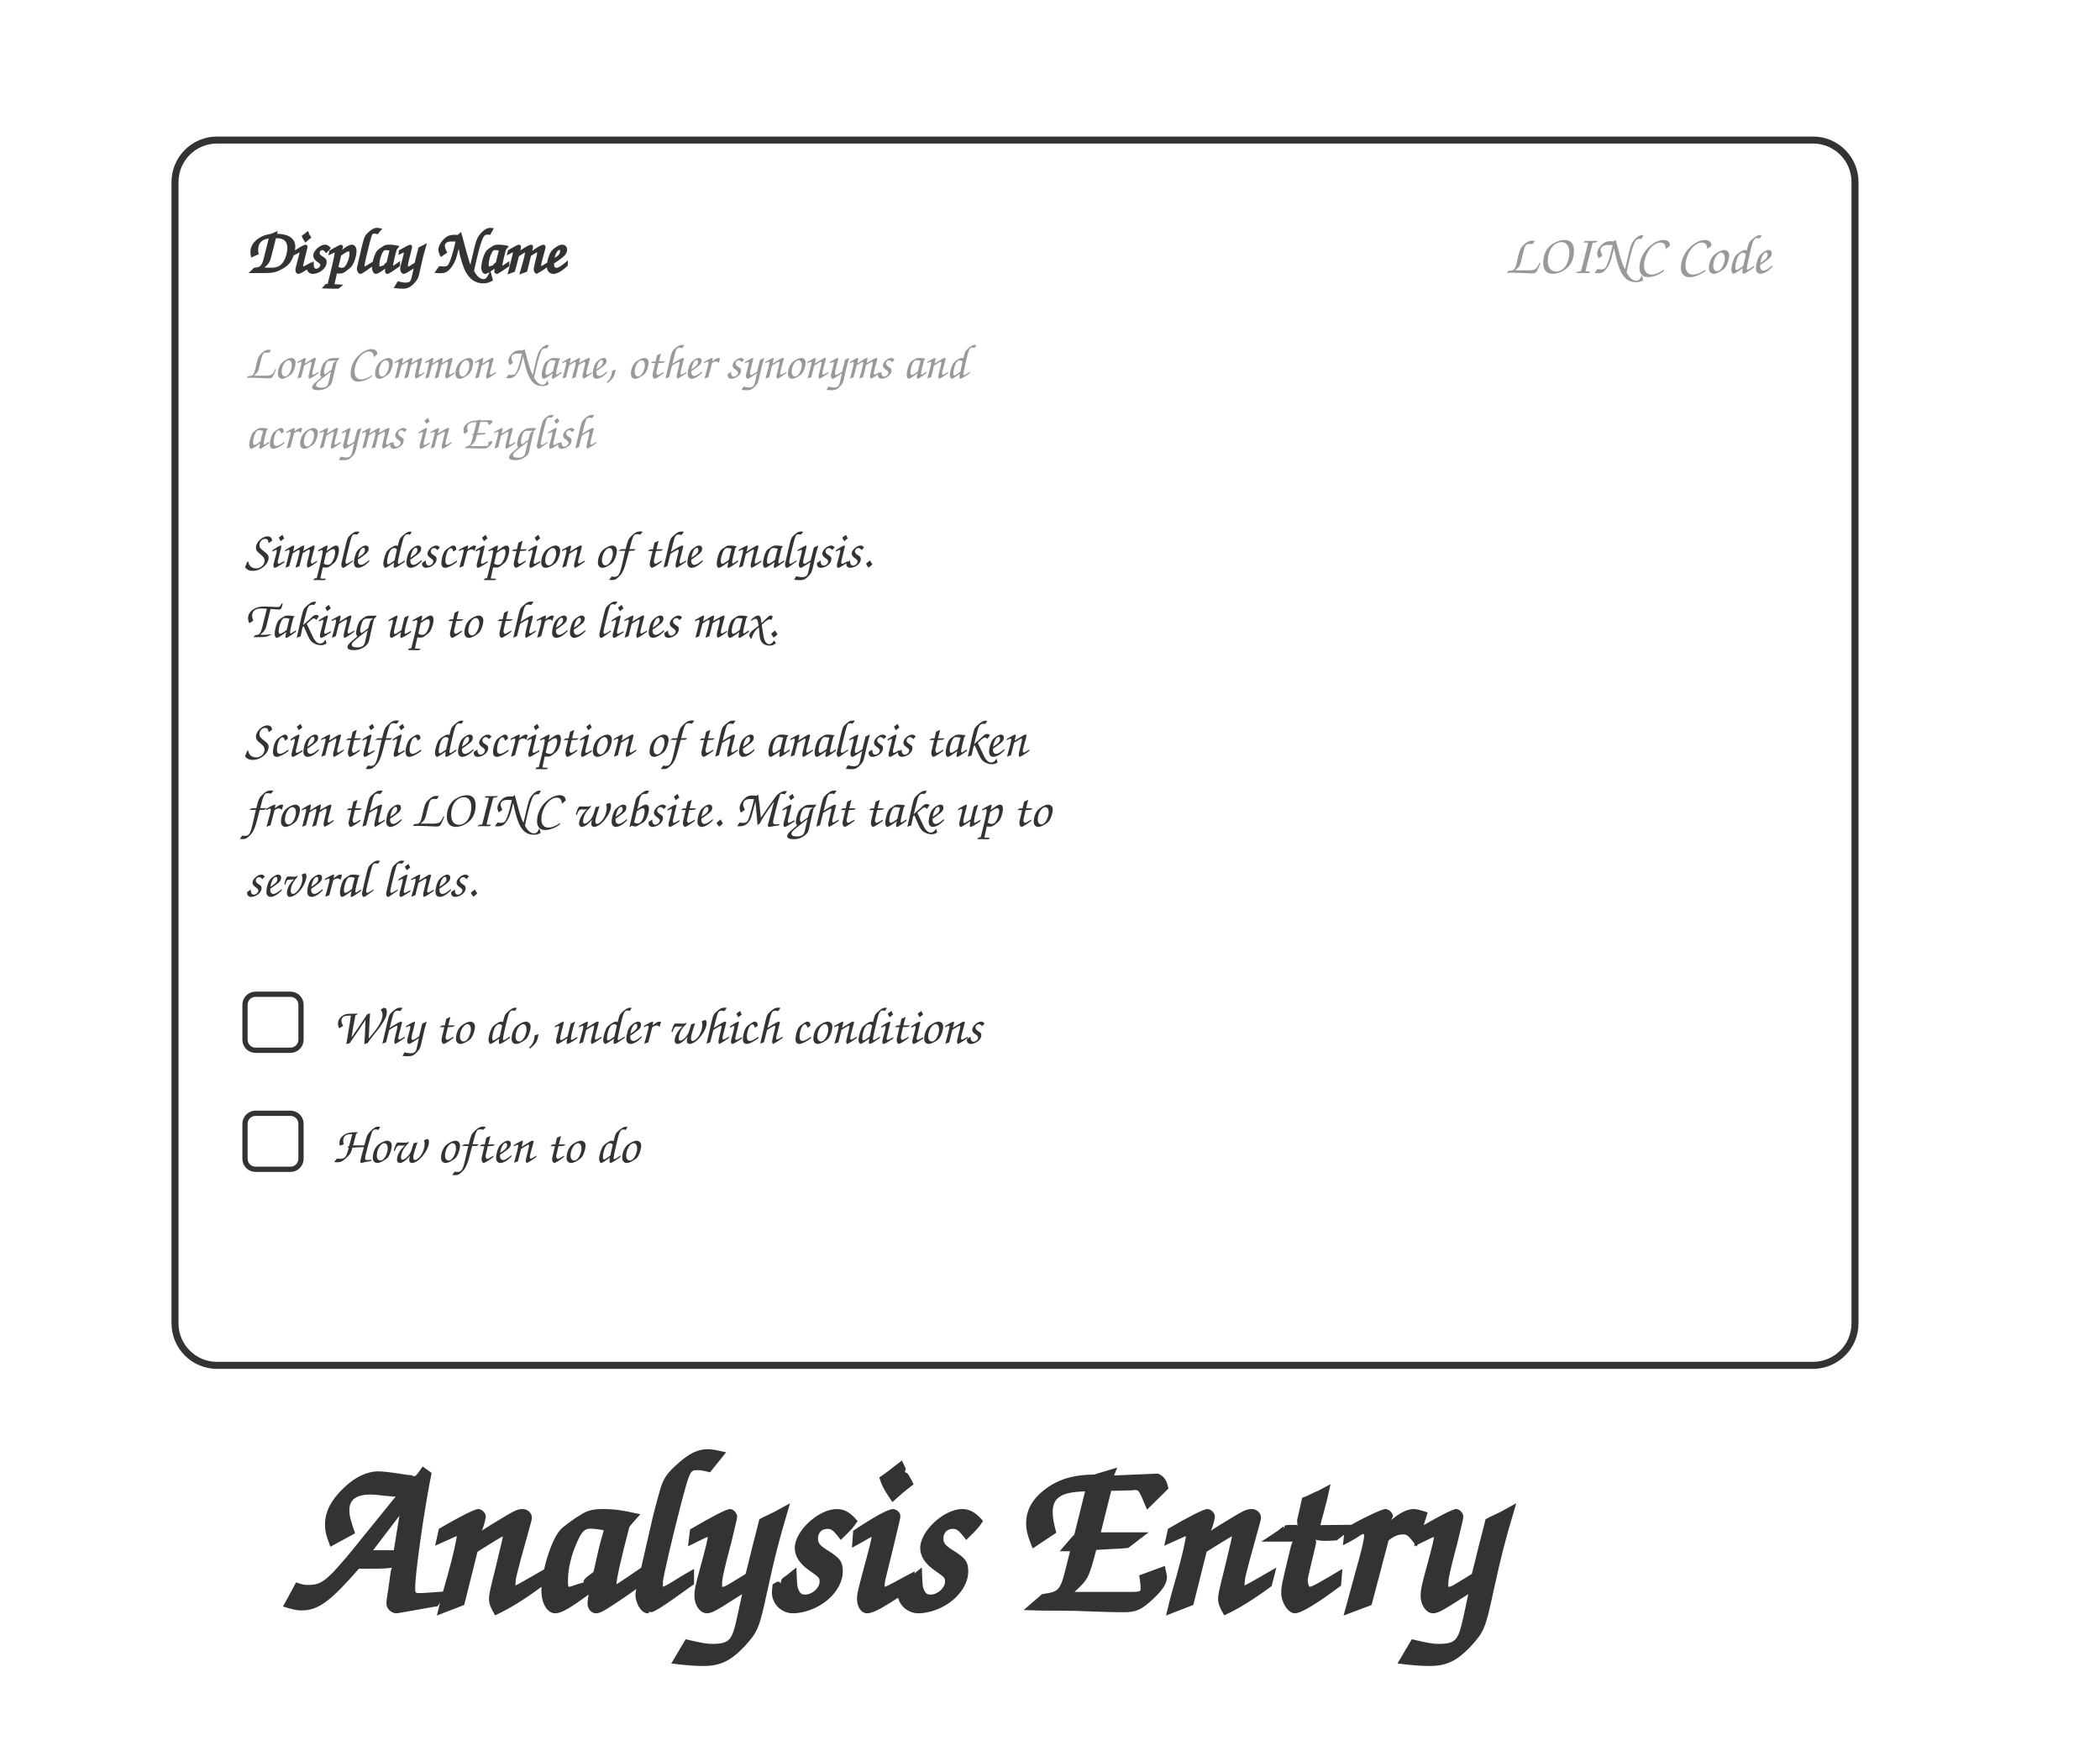
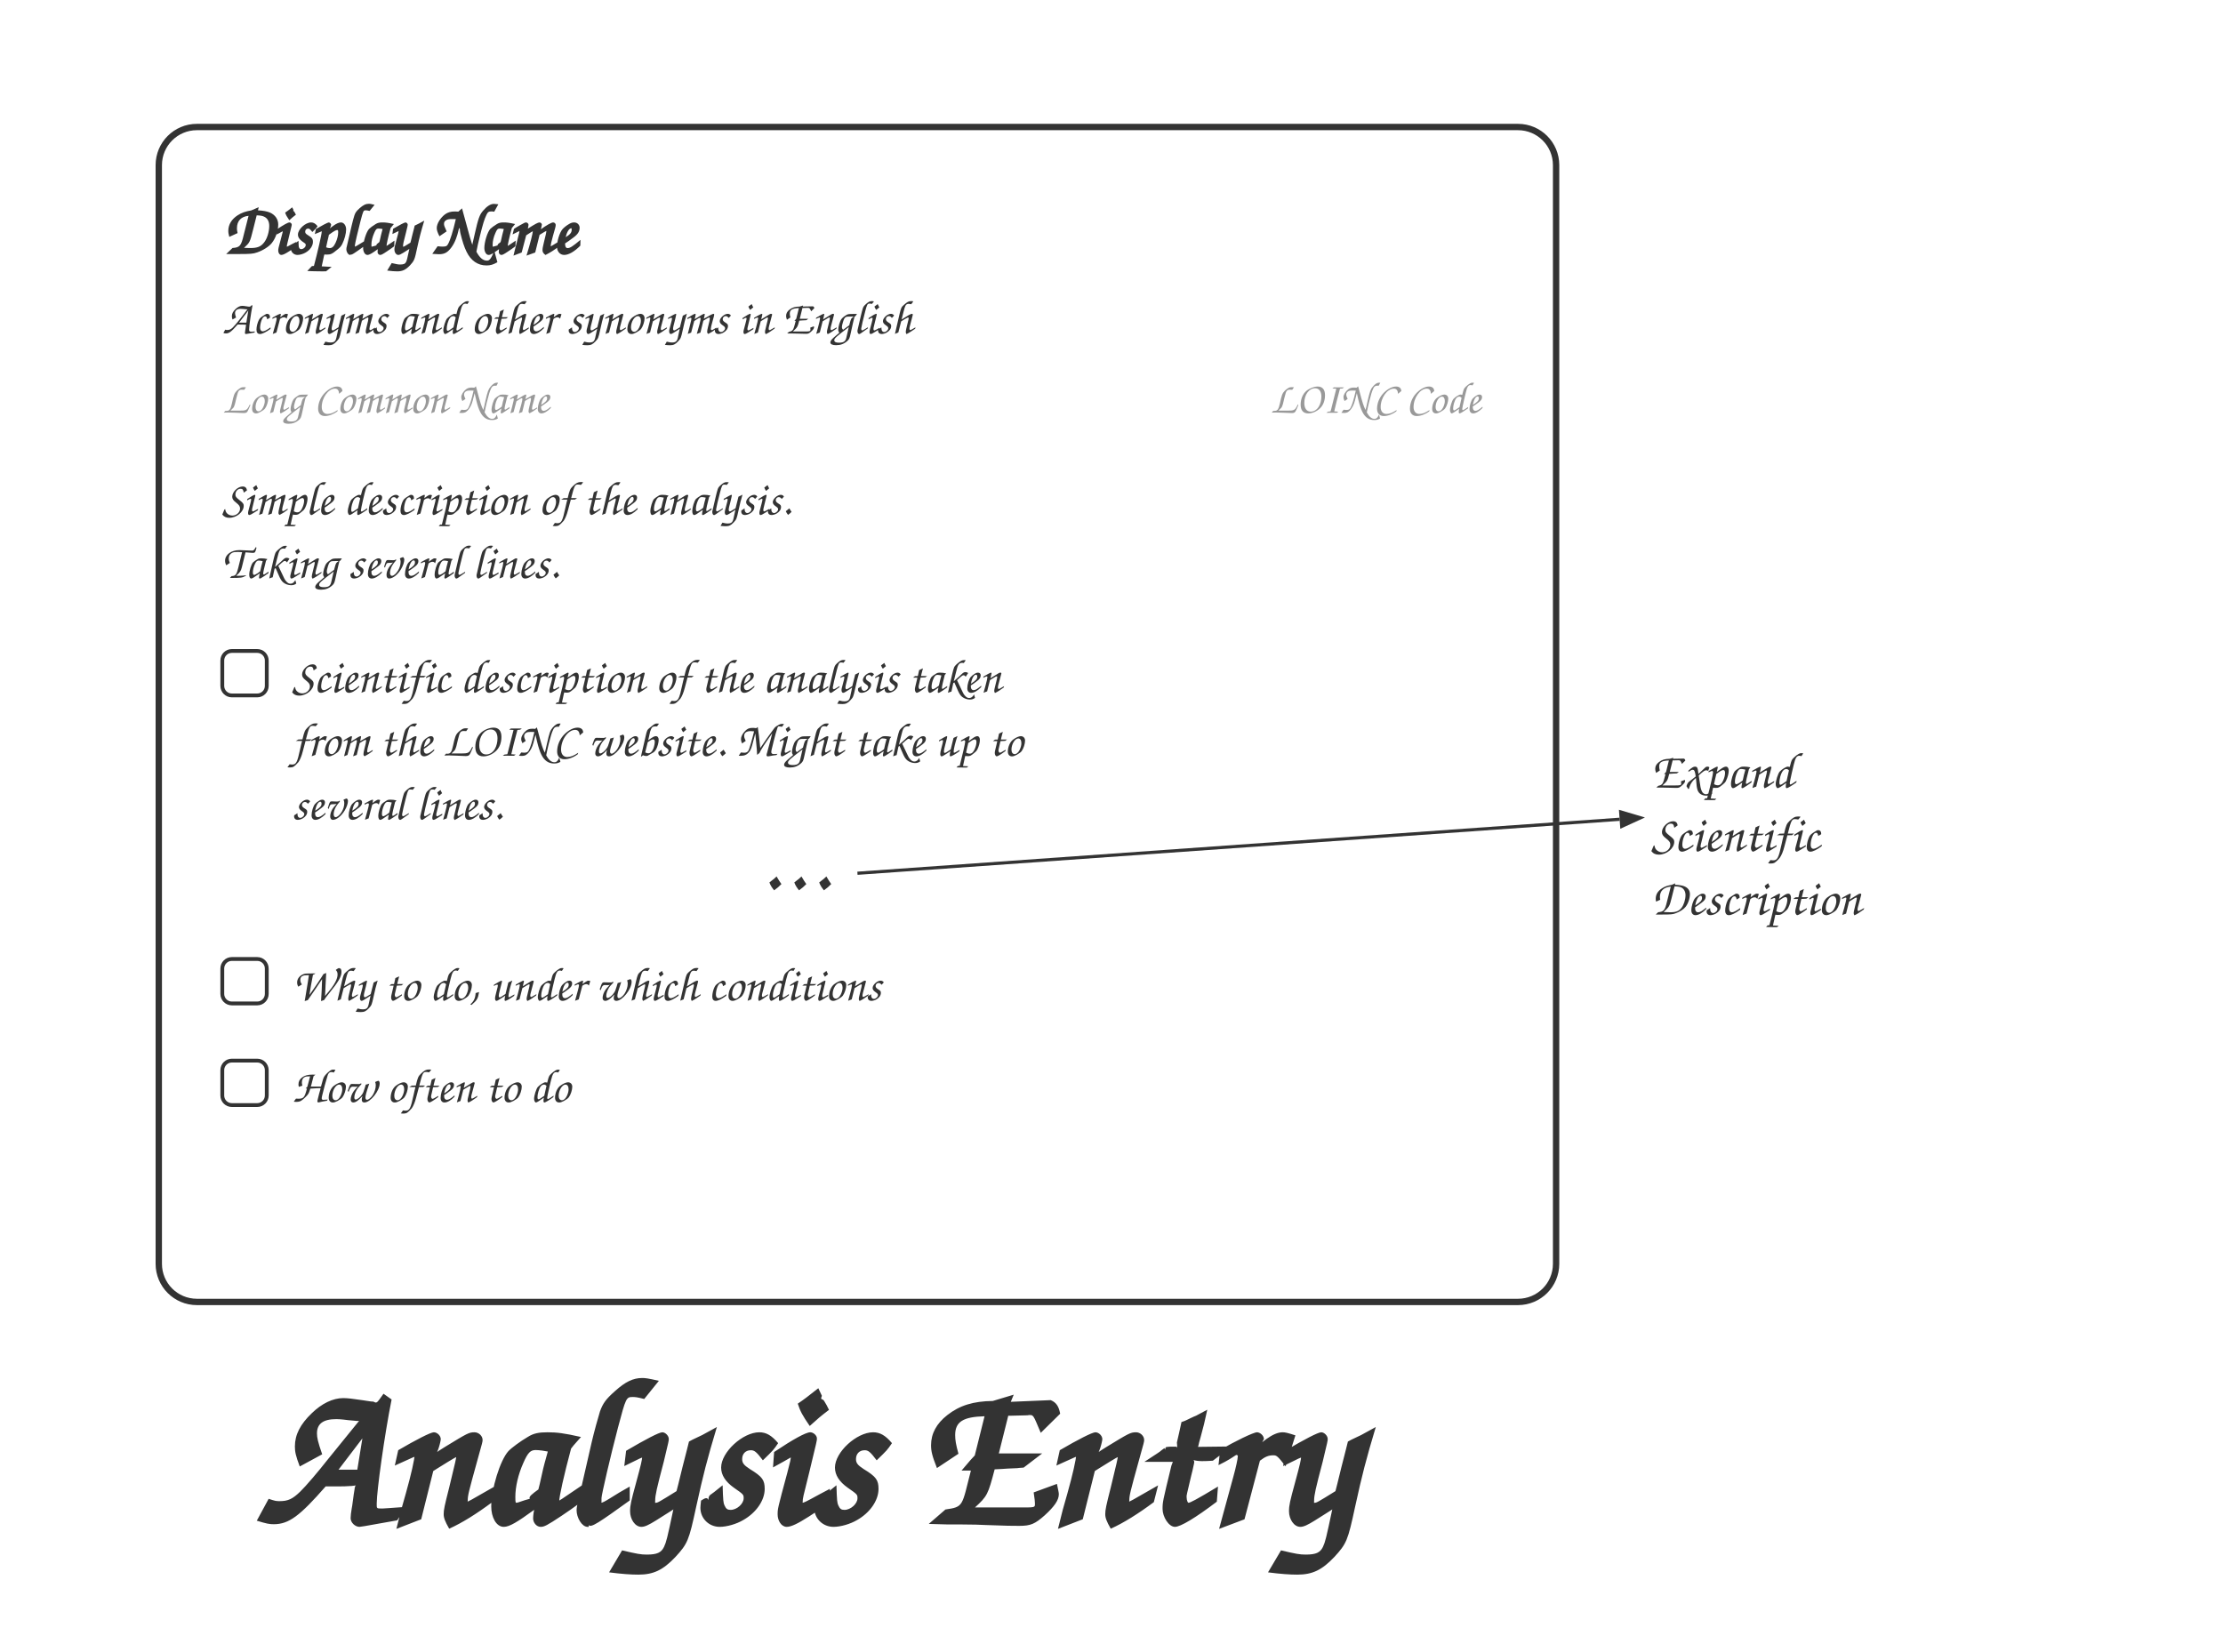
- <svg xmlns="http://www.w3.org/2000/svg" viewBox="0 0 600 500" width="600" height="500" font-family="'Segoe Print', 'Comic Sans MS', cursive">
-   <rect x="50" y="40" width="480" height="350" rx="12" fill="none" stroke="#333" stroke-width="2" />
-   <text x="70" y="78" font-size="18" fill="#333" font-weight="bold" font-style="italic">Display Name</text>
-   <text x="430" y="78" font-size="16" fill="#999" font-style="italic">LOINC Code</text>
-   <text x="70" y="108" font-size="14" fill="#999" font-style="italic">Long Common Name, other synonyms and</text>
-   <text x="70" y="128" font-size="14" fill="#999" font-style="italic">acronyms in English</text>
+ <svg xmlns="http://www.w3.org/2000/svg" viewBox="0 0 700 520" width="700" height="520" font-family="'Segoe Print', 'Comic Sans MS', cursive">
+   <rect x="50" y="40" width="440" height="370" rx="12" fill="none" stroke="#333" stroke-width="2" />
+   <text x="70" y="80" font-size="22" fill="#333" font-weight="bold" font-style="italic">Display Name</text>
+   <text x="70" y="105" font-size="15" fill="#333" font-style="italic">Acronyms and other synonyms in English</text>
+   <text x="70" y="130" font-size="14" fill="#999" font-style="italic">Long Common Name</text>
+   <text x="400" y="130" font-size="14" fill="#999" font-style="italic">LOINC Code</text>
  <text x="70" y="162" font-size="15" fill="#333" font-style="italic">Simple description of the analysis.</text>
-   <text x="70" y="182" font-size="15" fill="#333" font-style="italic">Taking up to three lines max.</text>
-   <text x="70" y="216" font-size="15" fill="#333" font-style="italic">Scientific description of the analysis taken</text>
-   <text x="70" y="236" font-size="15" fill="#333" font-style="italic">from the LOINC website. Might take up to</text>
-   <text x="70" y="256" font-size="15" fill="#333" font-style="italic">several lines.</text>
-   <rect x="70" y="284" width="16" height="16" rx="3" fill="none" stroke="#333" stroke-width="1.5" />
-   <text x="95" y="298" font-size="15" fill="#333" font-style="italic">Why to do, under which conditions</text>
-   <rect x="70" y="318" width="16" height="16" rx="3" fill="none" stroke="#333" stroke-width="1.5" />
-   <text x="95" y="332" font-size="15" fill="#333" font-style="italic">How often to do</text>
-   <text x="80" y="460" font-size="64" fill="#333" font-weight="bold">Analysis Entry</text>
+   <text x="70" y="182" font-size="15" fill="#333" font-style="italic">Taking several lines.</text>
+   <rect x="70" y="205" width="14" height="14" rx="3" fill="none" stroke="#333" stroke-width="1.2" />
+   <text x="92" y="218" font-size="15" fill="#333" font-style="italic">Scientific description of the analysis taken</text>
+   <text x="92" y="238" font-size="15" fill="#333" font-style="italic">from the LOINC website. Might take up to</text>
+   <text x="92" y="258" font-size="15" fill="#333" font-style="italic">several lines.</text>
+   <text x="240" y="280" font-size="22" fill="#333" font-weight="bold" letter-spacing="3">...</text>
+   <line x1="270" y1="275" x2="510" y2="258" stroke="#333" stroke-width="1" marker-end="url(#arr)" />
+   <text x="520" y="248" font-size="16" fill="#333" font-style="italic">Expand</text>
+   <text x="520" y="268" font-size="16" fill="#333" font-style="italic">Scientific</text>
+   <text x="520" y="288" font-size="16" fill="#333" font-style="italic">Description</text>
+   <rect x="70" y="302" width="14" height="14" rx="3" fill="none" stroke="#333" stroke-width="1.2" />
+   <text x="92" y="315" font-size="15" fill="#333" font-style="italic">Why to do, under which conditions</text>
+   <rect x="70" y="334" width="14" height="14" rx="3" fill="none" stroke="#333" stroke-width="1.2" />
+   <text x="92" y="347" font-size="15" fill="#333" font-style="italic">How often to do</text>
+   <text x="80" y="480" font-size="64" fill="#333" font-weight="bold">Analysis Entry</text>
+   <defs>
+     <marker id="arr" markerWidth="8" markerHeight="6" refX="0" refY="3" orient="auto">
+       <path d="M0,0 L8,3 L0,6 Z" fill="#333" />
+     </marker>
+   </defs>
</svg>
